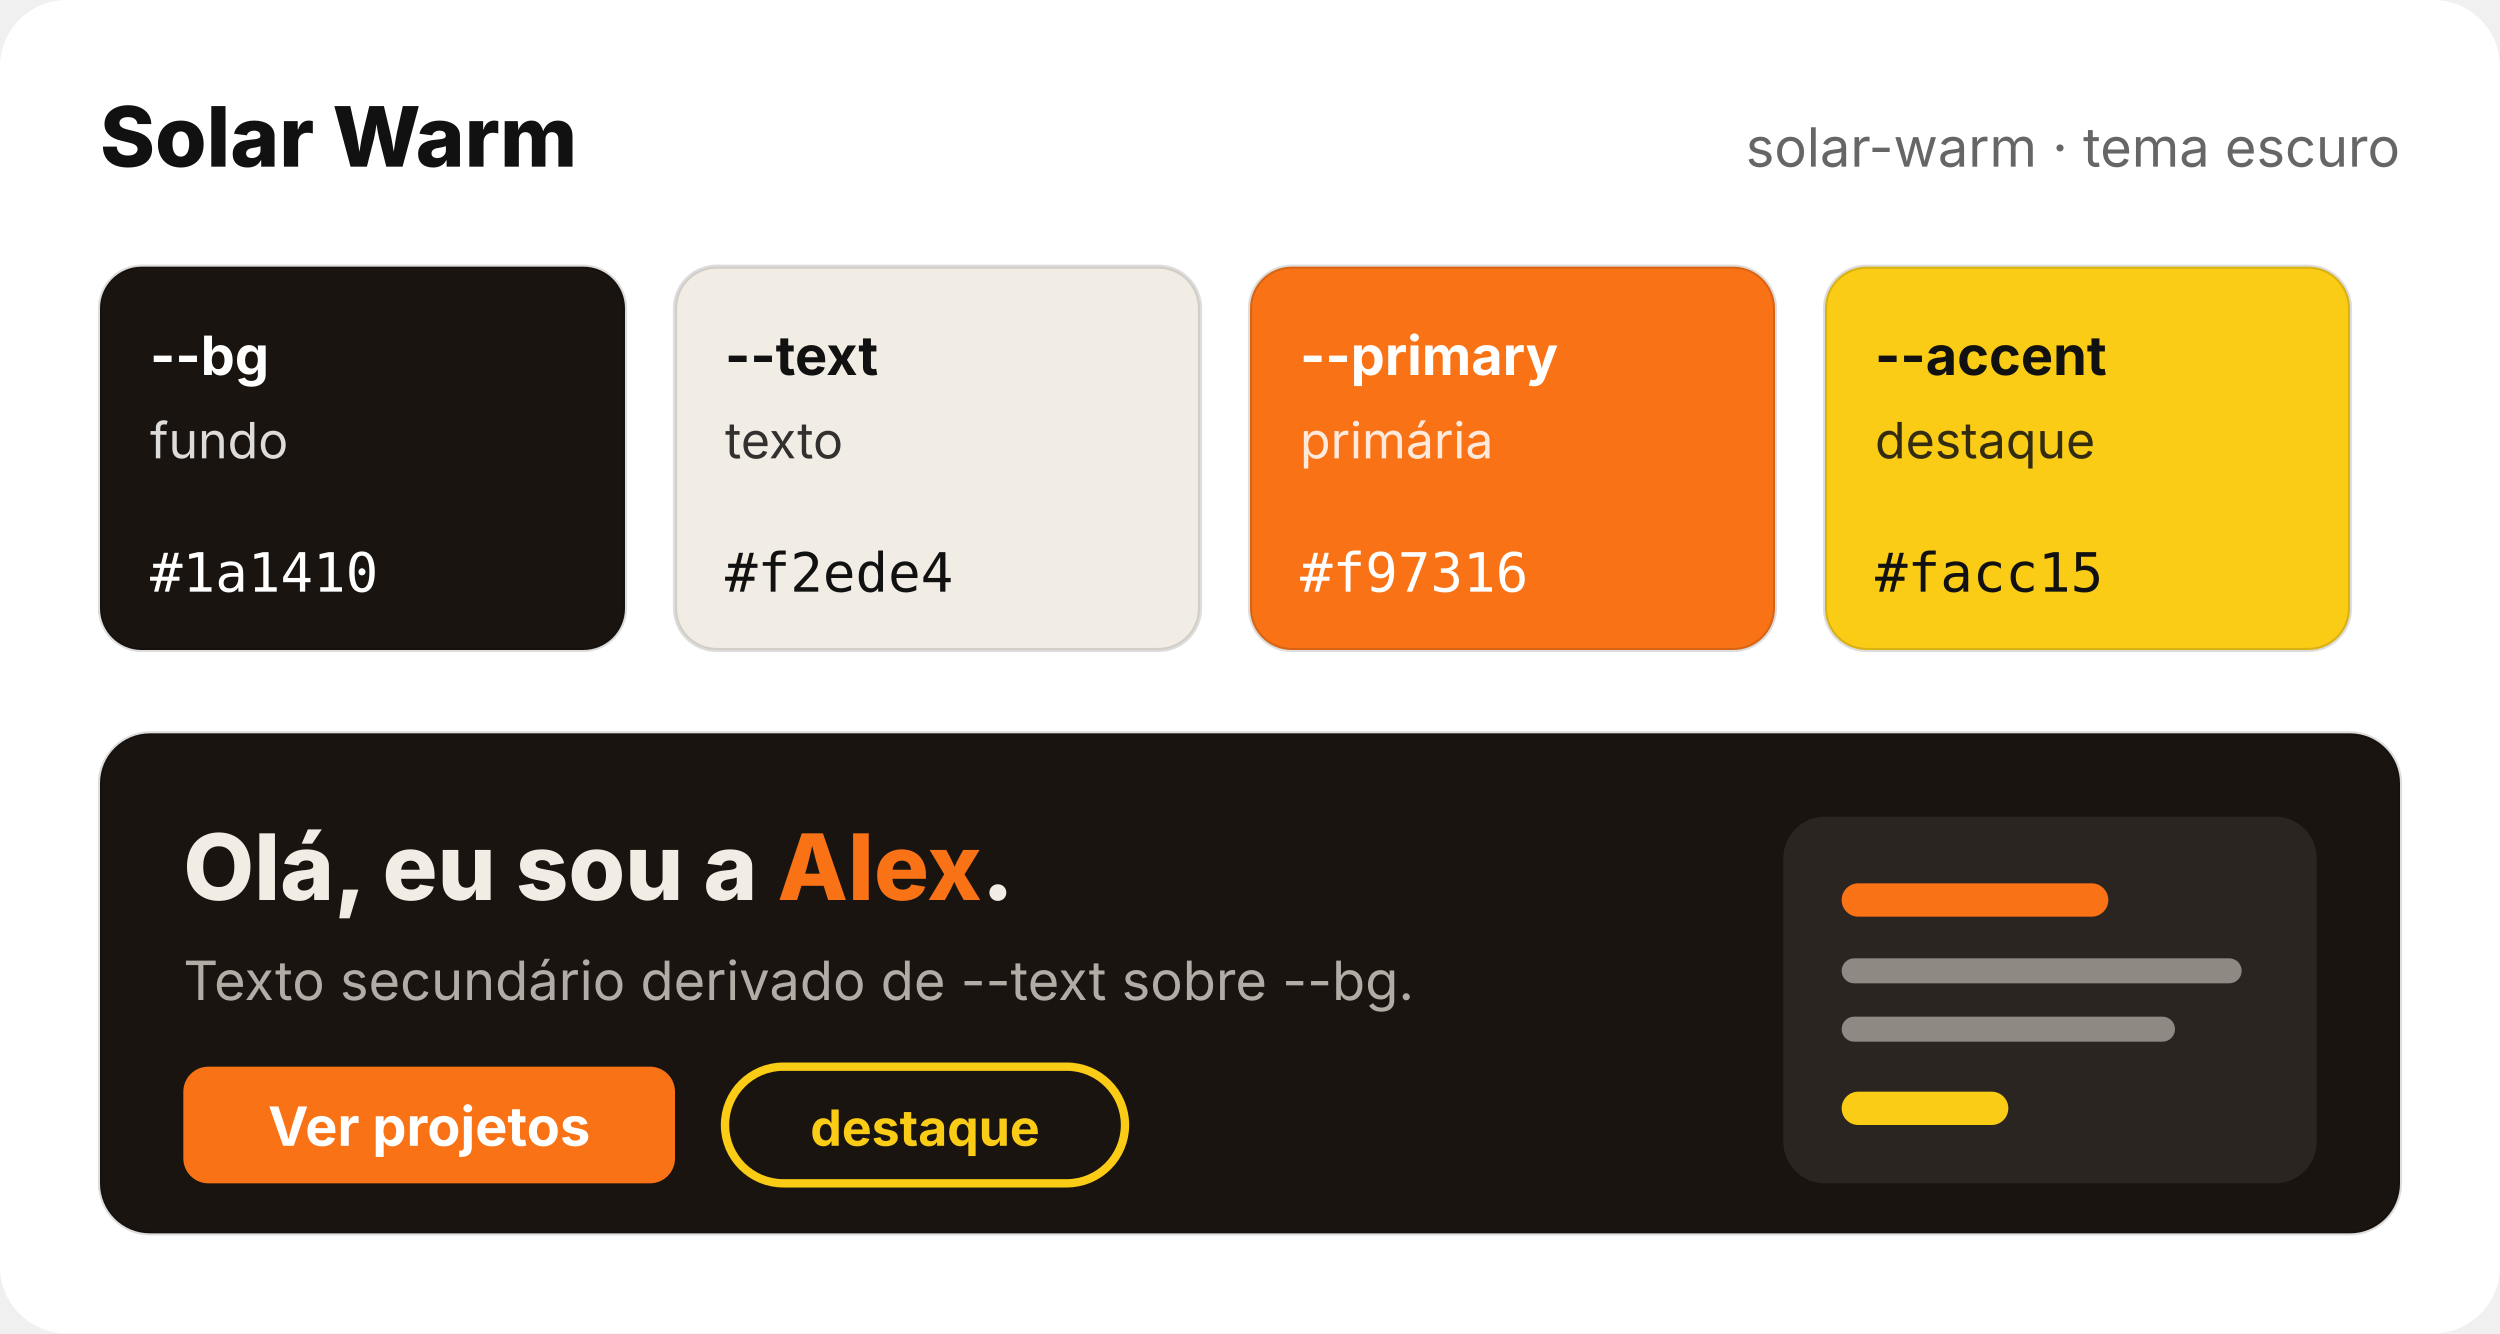
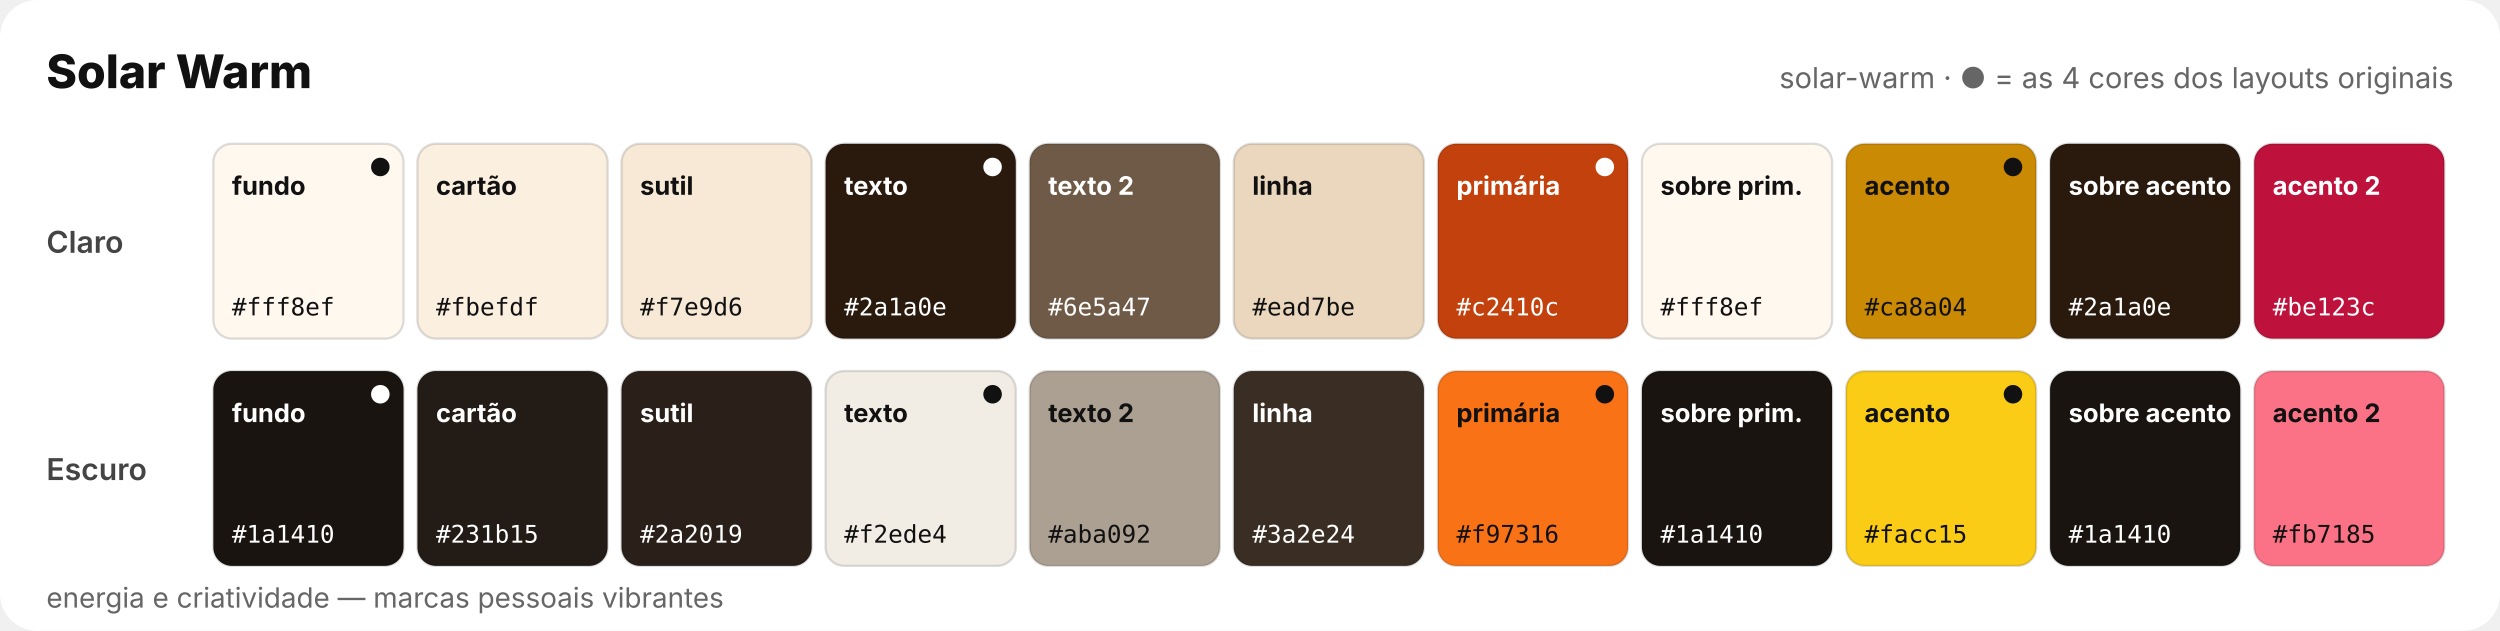
- <svg xmlns="http://www.w3.org/2000/svg" width="600" height="320" viewBox="0 0 600 320">
-   <rect width="600" height="320" rx="16" fill="#ffffff" />
-   <text x="24" y="40" font-family="Inter,Helvetica,Arial,sans-serif" font-size="20" font-weight="800" fill="#111">Solar Warm</text>
-   <text x="576" y="40" text-anchor="end" font-family="Inter,Helvetica,Arial,sans-serif" font-size="13" fill="#666">solar-warm · tema escuro</text>
-   <g transform="translate(24,64)">
-     <rect width="126" height="92" rx="10" fill="#1a1410" stroke="#00000022" />
-     <text x="12" y="26" font-family="Inter,Helvetica,Arial,sans-serif" font-size="13" font-weight="700" fill="#ffffff">--bg</text>
-     <text x="12" y="46" font-family="Inter,Helvetica,Arial,sans-serif" font-size="12" fill="#ffffff" opacity="0.85">fundo</text>
-     <text x="12" y="78" font-family="ui-monospace,Menlo,monospace" font-size="13" fill="#ffffff">#1a1410</text>
+ <svg xmlns="http://www.w3.org/2000/svg" width="1078" height="272" viewBox="0 0 1078 272">
+   <rect width="1078" height="272" rx="16" fill="#ffffff" />
+   <text x="20" y="38" font-family="Inter,Helvetica,Arial,sans-serif" font-size="20" font-weight="800" fill="#111">Solar Warm</text>
+   <text x="1058" y="38" text-anchor="end" font-family="Inter,Helvetica,Arial,sans-serif" font-size="12.5" fill="#666">solar-warm · ● = as 4 cores dos layouts originais</text>
+   <text x="20" y="109" font-family="Inter,Helvetica,Arial,sans-serif" font-size="13" font-weight="600" fill="#444">Claro</text>
+   <g>
+     <rect x="92" y="62" width="82" height="84" rx="8" fill="#FFF8EF" stroke="#00000022" />
+     <circle cx="164" cy="72" r="4" fill="#111111" />
+     <text x="100" y="84" font-family="Inter,Helvetica,Arial,sans-serif" font-size="11" font-weight="700" fill="#111111">fundo</text>
+     <text x="100" y="136" font-family="ui-monospace,Menlo,monospace" font-size="10.5" fill="#111111">#fff8ef</text>
  </g>
-   <g transform="translate(162,64)">
-     <rect width="126" height="92" rx="10" fill="#f2ede4" stroke="#00000022" />
-     <text x="12" y="26" font-family="Inter,Helvetica,Arial,sans-serif" font-size="13" font-weight="700" fill="#111111">--text</text>
-     <text x="12" y="46" font-family="Inter,Helvetica,Arial,sans-serif" font-size="12" fill="#111111" opacity="0.85">texto</text>
-     <text x="12" y="78" font-family="ui-monospace,Menlo,monospace" font-size="13" fill="#111111">#f2ede4</text>
+   <g>
+     <rect x="180" y="62" width="82" height="84" rx="8" fill="#FBEFDF" stroke="#00000022" />
+     <text x="188" y="84" font-family="Inter,Helvetica,Arial,sans-serif" font-size="11" font-weight="700" fill="#111111">cartão</text>
+     <text x="188" y="136" font-family="ui-monospace,Menlo,monospace" font-size="10.5" fill="#111111">#fbefdf</text>
  </g>
-   <g transform="translate(300,64)">
-     <rect width="126" height="92" rx="10" fill="#f97316" stroke="#00000022" />
-     <text x="12" y="26" font-family="Inter,Helvetica,Arial,sans-serif" font-size="13" font-weight="700" fill="#ffffff">--primary</text>
-     <text x="12" y="46" font-family="Inter,Helvetica,Arial,sans-serif" font-size="12" fill="#ffffff" opacity="0.85">primária</text>
-     <text x="12" y="78" font-family="ui-monospace,Menlo,monospace" font-size="13" fill="#ffffff">#f97316</text>
+   <g>
+     <rect x="268" y="62" width="82" height="84" rx="8" fill="#F7E9D6" stroke="#00000022" />
+     <text x="276" y="84" font-family="Inter,Helvetica,Arial,sans-serif" font-size="11" font-weight="700" fill="#111111">sutil</text>
+     <text x="276" y="136" font-family="ui-monospace,Menlo,monospace" font-size="10.5" fill="#111111">#f7e9d6</text>
  </g>
-   <g transform="translate(438,64)">
-     <rect width="126" height="92" rx="10" fill="#facc15" stroke="#00000022" />
-     <text x="12" y="26" font-family="Inter,Helvetica,Arial,sans-serif" font-size="13" font-weight="700" fill="#111111">--accent</text>
-     <text x="12" y="46" font-family="Inter,Helvetica,Arial,sans-serif" font-size="12" fill="#111111" opacity="0.85">destaque</text>
-     <text x="12" y="78" font-family="ui-monospace,Menlo,monospace" font-size="13" fill="#111111">#facc15</text>
+   <g>
+     <rect x="356" y="62" width="82" height="84" rx="8" fill="#2A1A0E" stroke="#00000022" />
+     <circle cx="428" cy="72" r="4" fill="#ffffff" />
+     <text x="364" y="84" font-family="Inter,Helvetica,Arial,sans-serif" font-size="11" font-weight="700" fill="#ffffff">texto</text>
+     <text x="364" y="136" font-family="ui-monospace,Menlo,monospace" font-size="10.5" fill="#ffffff">#2a1a0e</text>
  </g>
-   <g transform="translate(24,176)">
-     <rect width="552" height="120" rx="12" fill="#1a1410" stroke="#00000022" />
-     <text x="20" y="40" font-family="Inter,Helvetica,Arial,sans-serif" font-size="22" font-weight="800" fill="#f2ede4">Olá, eu sou a <tspan fill="#f97316">Alex</tspan>.</text>
-     <text x="20" y="64" font-family="Inter,Helvetica,Arial,sans-serif" font-size="13" fill="#f2ede4" opacity="0.7">Texto secundário derivado de --text sobre --bg.</text>
-     <rect x="20" y="80" width="118" height="28" rx="6" fill="#f97316" />
-     <text x="79" y="99" text-anchor="middle" font-family="Inter,Helvetica,Arial,sans-serif" font-size="13" font-weight="700" fill="#ffffff">Ver projetos</text>
-     <rect x="150" y="80" width="96" height="28" rx="14" fill="none" stroke="#facc15" stroke-width="2" />
-     <text x="198" y="99" text-anchor="middle" font-family="Inter,Helvetica,Arial,sans-serif" font-size="12" font-weight="700" fill="#facc15">destaque</text>
-     <rect x="404" y="20" width="128" height="88" rx="10" fill="#f2ede4" opacity="0.08" />
-     <rect x="418" y="36" width="64" height="8" rx="4" fill="#f97316" />
-     <rect x="418" y="54" width="96" height="6" rx="3" fill="#f2ede4" opacity="0.5" />
-     <rect x="418" y="68" width="80" height="6" rx="3" fill="#f2ede4" opacity="0.5" />
-     <rect x="418" y="86" width="40" height="8" rx="4" fill="#facc15" />
+   <g>
+     <rect x="444" y="62" width="82" height="84" rx="8" fill="#6E5A47" stroke="#00000022" />
+     <text x="452" y="84" font-family="Inter,Helvetica,Arial,sans-serif" font-size="11" font-weight="700" fill="#ffffff">texto 2</text>
+     <text x="452" y="136" font-family="ui-monospace,Menlo,monospace" font-size="10.5" fill="#ffffff">#6e5a47</text>
  </g>
+   <g>
+     <rect x="532" y="62" width="82" height="84" rx="8" fill="#EAD7BE" stroke="#00000022" />
+     <text x="540" y="84" font-family="Inter,Helvetica,Arial,sans-serif" font-size="11" font-weight="700" fill="#111111">linha</text>
+     <text x="540" y="136" font-family="ui-monospace,Menlo,monospace" font-size="10.5" fill="#111111">#ead7be</text>
+   </g>
+   <g>
+     <rect x="620" y="62" width="82" height="84" rx="8" fill="#C2410C" stroke="#00000022" />
+     <circle cx="692" cy="72" r="4" fill="#ffffff" />
+     <text x="628" y="84" font-family="Inter,Helvetica,Arial,sans-serif" font-size="11" font-weight="700" fill="#ffffff">primária</text>
+     <text x="628" y="136" font-family="ui-monospace,Menlo,monospace" font-size="10.5" fill="#ffffff">#c2410c</text>
+   </g>
+   <g>
+     <rect x="708" y="62" width="82" height="84" rx="8" fill="#FFF8EF" stroke="#00000022" />
+     <text x="716" y="84" font-family="Inter,Helvetica,Arial,sans-serif" font-size="11" font-weight="700" fill="#111111">sobre prim.</text>
+     <text x="716" y="136" font-family="ui-monospace,Menlo,monospace" font-size="10.5" fill="#111111">#fff8ef</text>
+   </g>
+   <g>
+     <rect x="796" y="62" width="82" height="84" rx="8" fill="#CA8A04" stroke="#00000022" />
+     <circle cx="868" cy="72" r="4" fill="#111111" />
+     <text x="804" y="84" font-family="Inter,Helvetica,Arial,sans-serif" font-size="11" font-weight="700" fill="#111111">acento</text>
+     <text x="804" y="136" font-family="ui-monospace,Menlo,monospace" font-size="10.5" fill="#111111">#ca8a04</text>
+   </g>
+   <g>
+     <rect x="884" y="62" width="82" height="84" rx="8" fill="#2A1A0E" stroke="#00000022" />
+     <text x="892" y="84" font-family="Inter,Helvetica,Arial,sans-serif" font-size="11" font-weight="700" fill="#ffffff">sobre acento</text>
+     <text x="892" y="136" font-family="ui-monospace,Menlo,monospace" font-size="10.5" fill="#ffffff">#2a1a0e</text>
+   </g>
+   <g>
+     <rect x="972" y="62" width="82" height="84" rx="8" fill="#BE123C" stroke="#00000022" />
+     <text x="980" y="84" font-family="Inter,Helvetica,Arial,sans-serif" font-size="11" font-weight="700" fill="#ffffff">acento 2</text>
+     <text x="980" y="136" font-family="ui-monospace,Menlo,monospace" font-size="10.5" fill="#ffffff">#be123c</text>
+   </g>
+   <text x="20" y="207" font-family="Inter,Helvetica,Arial,sans-serif" font-size="13" font-weight="600" fill="#444">Escuro</text>
+   <g>
+     <rect x="92" y="160" width="82" height="84" rx="8" fill="#1A1410" stroke="#00000022" />
+     <circle cx="164" cy="170" r="4" fill="#ffffff" />
+     <text x="100" y="182" font-family="Inter,Helvetica,Arial,sans-serif" font-size="11" font-weight="700" fill="#ffffff">fundo</text>
+     <text x="100" y="234" font-family="ui-monospace,Menlo,monospace" font-size="10.5" fill="#ffffff">#1a1410</text>
+   </g>
+   <g>
+     <rect x="180" y="160" width="82" height="84" rx="8" fill="#231B15" stroke="#00000022" />
+     <text x="188" y="182" font-family="Inter,Helvetica,Arial,sans-serif" font-size="11" font-weight="700" fill="#ffffff">cartão</text>
+     <text x="188" y="234" font-family="ui-monospace,Menlo,monospace" font-size="10.5" fill="#ffffff">#231b15</text>
+   </g>
+   <g>
+     <rect x="268" y="160" width="82" height="84" rx="8" fill="#2A2019" stroke="#00000022" />
+     <text x="276" y="182" font-family="Inter,Helvetica,Arial,sans-serif" font-size="11" font-weight="700" fill="#ffffff">sutil</text>
+     <text x="276" y="234" font-family="ui-monospace,Menlo,monospace" font-size="10.5" fill="#ffffff">#2a2019</text>
+   </g>
+   <g>
+     <rect x="356" y="160" width="82" height="84" rx="8" fill="#F2EDE4" stroke="#00000022" />
+     <circle cx="428" cy="170" r="4" fill="#111111" />
+     <text x="364" y="182" font-family="Inter,Helvetica,Arial,sans-serif" font-size="11" font-weight="700" fill="#111111">texto</text>
+     <text x="364" y="234" font-family="ui-monospace,Menlo,monospace" font-size="10.5" fill="#111111">#f2ede4</text>
+   </g>
+   <g>
+     <rect x="444" y="160" width="82" height="84" rx="8" fill="#ABA092" stroke="#00000022" />
+     <text x="452" y="182" font-family="Inter,Helvetica,Arial,sans-serif" font-size="11" font-weight="700" fill="#111111">texto 2</text>
+     <text x="452" y="234" font-family="ui-monospace,Menlo,monospace" font-size="10.5" fill="#111111">#aba092</text>
+   </g>
+   <g>
+     <rect x="532" y="160" width="82" height="84" rx="8" fill="#3A2E24" stroke="#00000022" />
+     <text x="540" y="182" font-family="Inter,Helvetica,Arial,sans-serif" font-size="11" font-weight="700" fill="#ffffff">linha</text>
+     <text x="540" y="234" font-family="ui-monospace,Menlo,monospace" font-size="10.5" fill="#ffffff">#3a2e24</text>
+   </g>
+   <g>
+     <rect x="620" y="160" width="82" height="84" rx="8" fill="#F97316" stroke="#00000022" />
+     <circle cx="692" cy="170" r="4" fill="#111111" />
+     <text x="628" y="182" font-family="Inter,Helvetica,Arial,sans-serif" font-size="11" font-weight="700" fill="#111111">primária</text>
+     <text x="628" y="234" font-family="ui-monospace,Menlo,monospace" font-size="10.5" fill="#111111">#f97316</text>
+   </g>
+   <g>
+     <rect x="708" y="160" width="82" height="84" rx="8" fill="#1A1410" stroke="#00000022" />
+     <text x="716" y="182" font-family="Inter,Helvetica,Arial,sans-serif" font-size="11" font-weight="700" fill="#ffffff">sobre prim.</text>
+     <text x="716" y="234" font-family="ui-monospace,Menlo,monospace" font-size="10.5" fill="#ffffff">#1a1410</text>
+   </g>
+   <g>
+     <rect x="796" y="160" width="82" height="84" rx="8" fill="#FACC15" stroke="#00000022" />
+     <circle cx="868" cy="170" r="4" fill="#111111" />
+     <text x="804" y="182" font-family="Inter,Helvetica,Arial,sans-serif" font-size="11" font-weight="700" fill="#111111">acento</text>
+     <text x="804" y="234" font-family="ui-monospace,Menlo,monospace" font-size="10.5" fill="#111111">#facc15</text>
+   </g>
+   <g>
+     <rect x="884" y="160" width="82" height="84" rx="8" fill="#1A1410" stroke="#00000022" />
+     <text x="892" y="182" font-family="Inter,Helvetica,Arial,sans-serif" font-size="11" font-weight="700" fill="#ffffff">sobre acento</text>
+     <text x="892" y="234" font-family="ui-monospace,Menlo,monospace" font-size="10.5" fill="#ffffff">#1a1410</text>
+   </g>
+   <g>
+     <rect x="972" y="160" width="82" height="84" rx="8" fill="#FB7185" stroke="#00000022" />
+     <text x="980" y="182" font-family="Inter,Helvetica,Arial,sans-serif" font-size="11" font-weight="700" fill="#111111">acento 2</text>
+     <text x="980" y="234" font-family="ui-monospace,Menlo,monospace" font-size="10.5" fill="#111111">#fb7185</text>
+   </g>
+   <text x="20" y="262" font-family="Inter,Helvetica,Arial,sans-serif" font-size="12" fill="#666">energia e criatividade — marcas pessoais vibrantes</text>
</svg>
